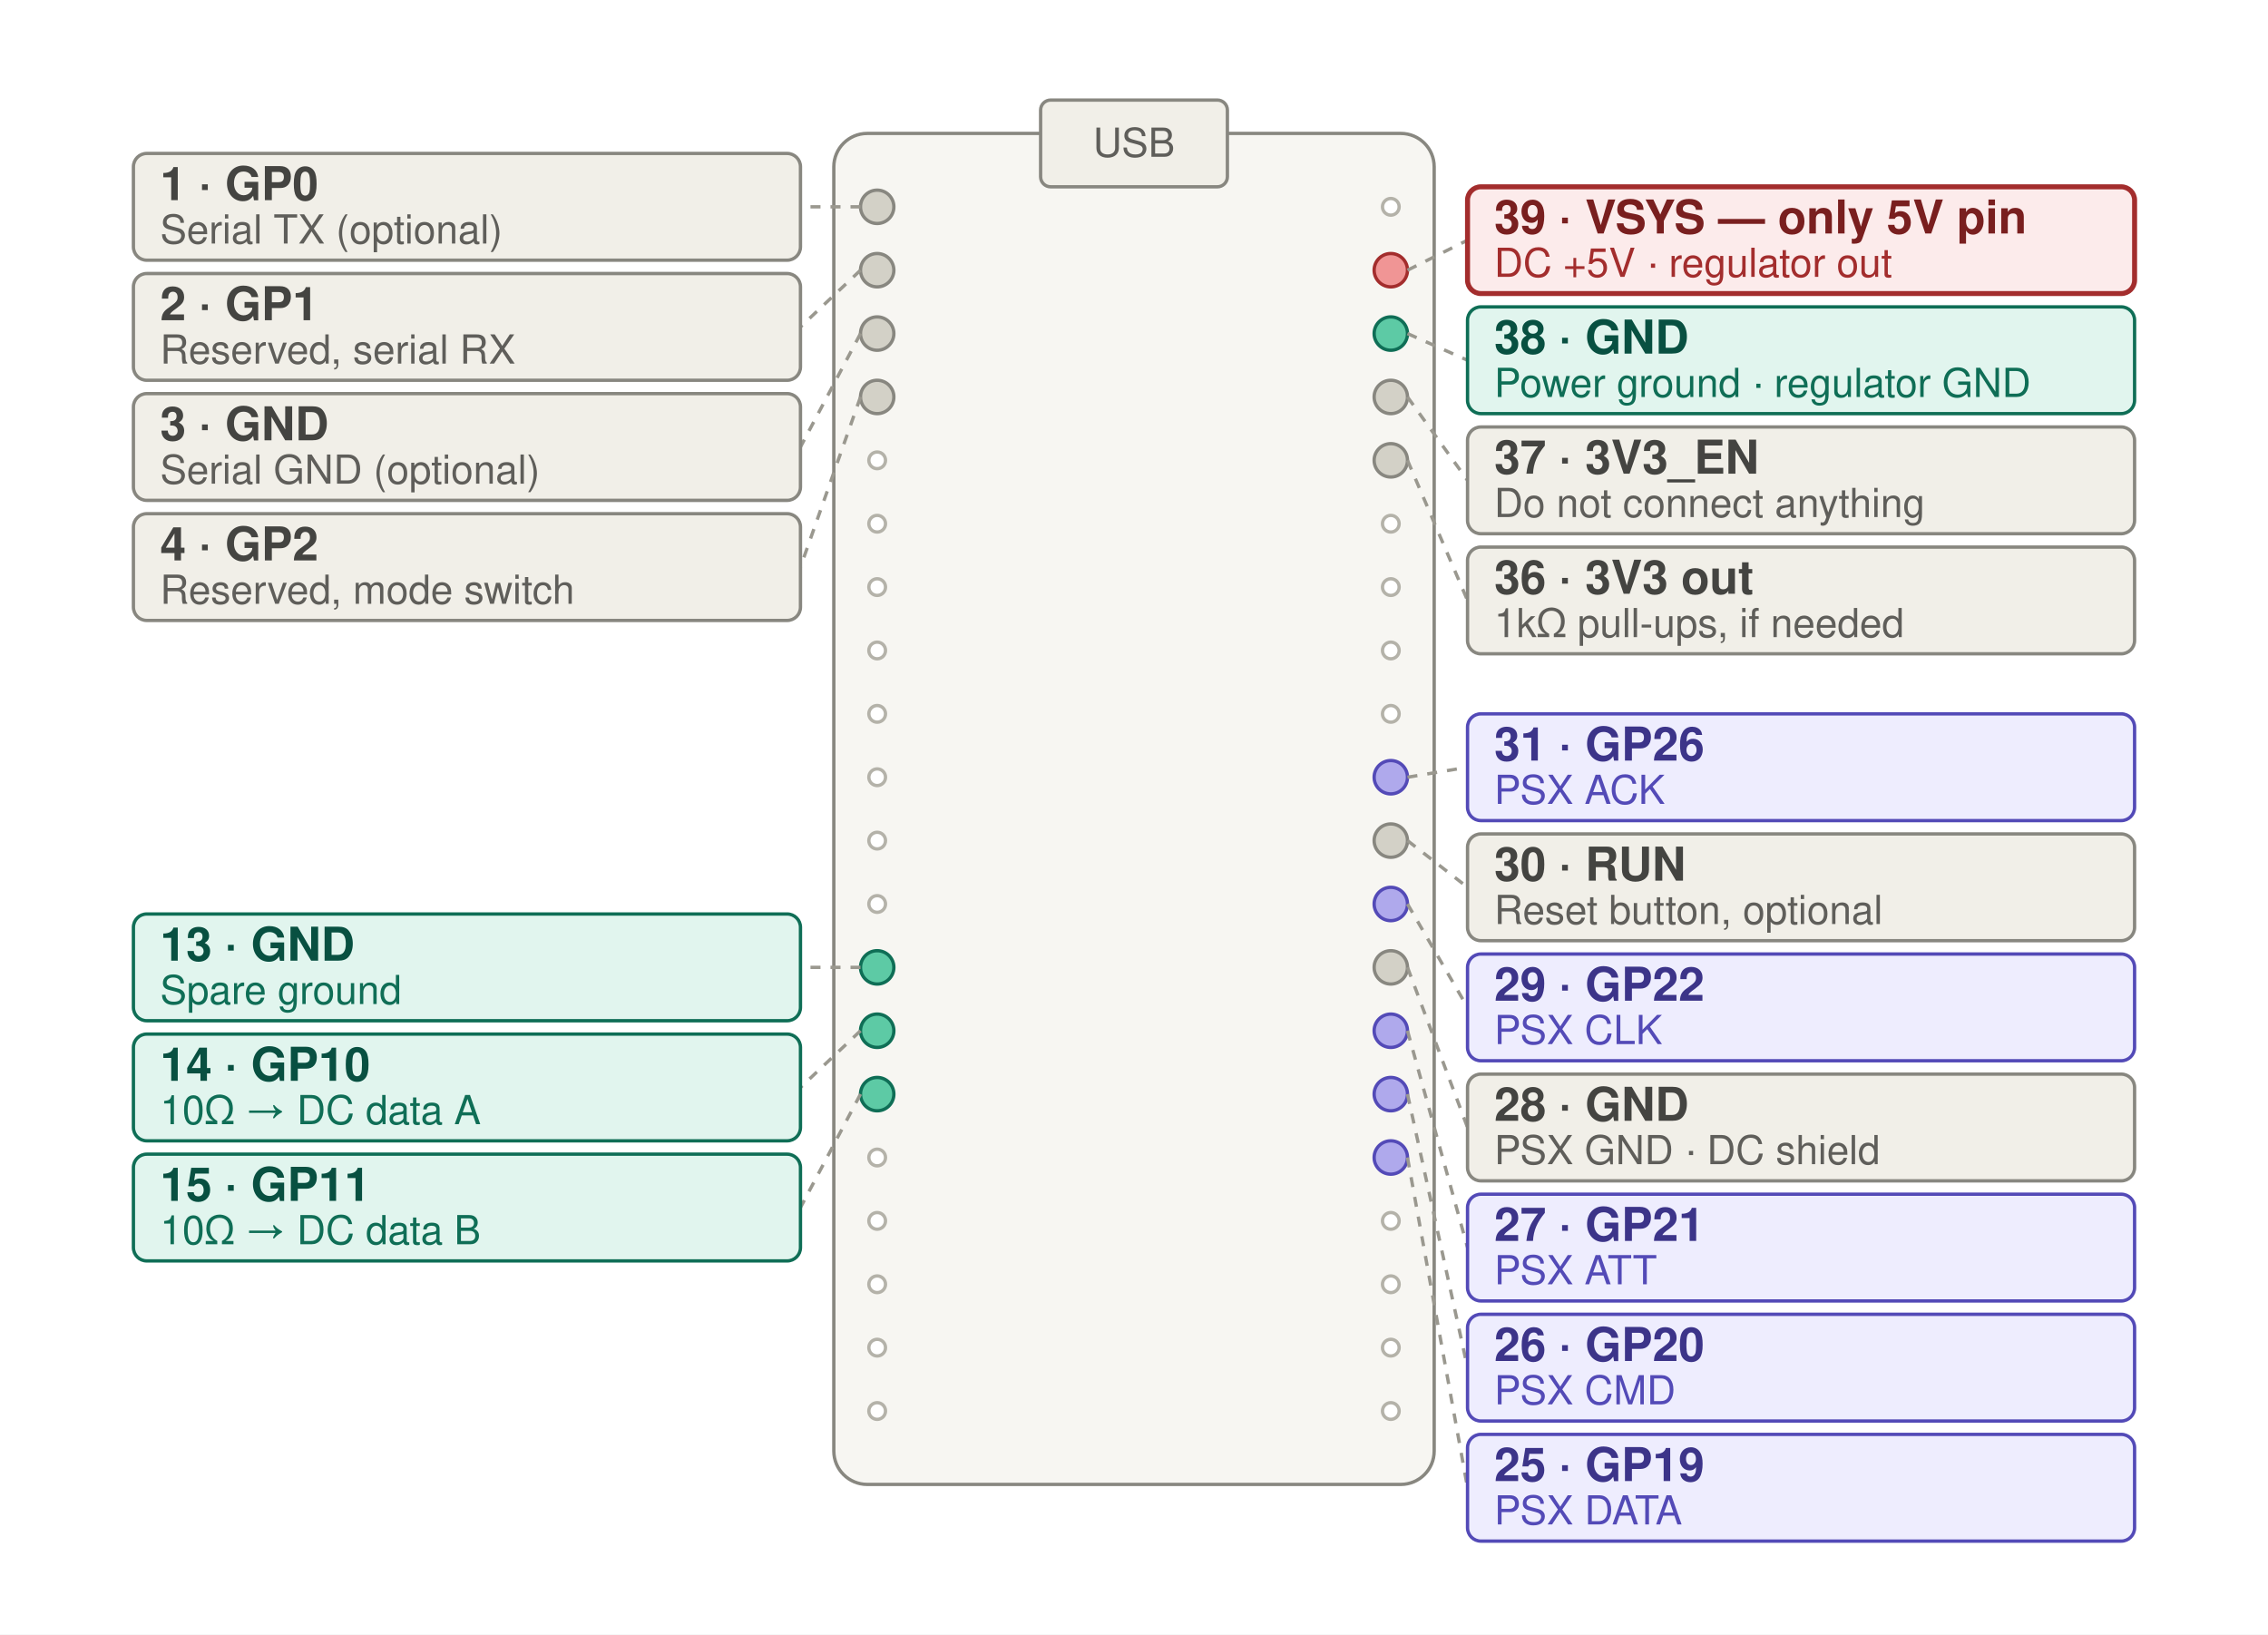
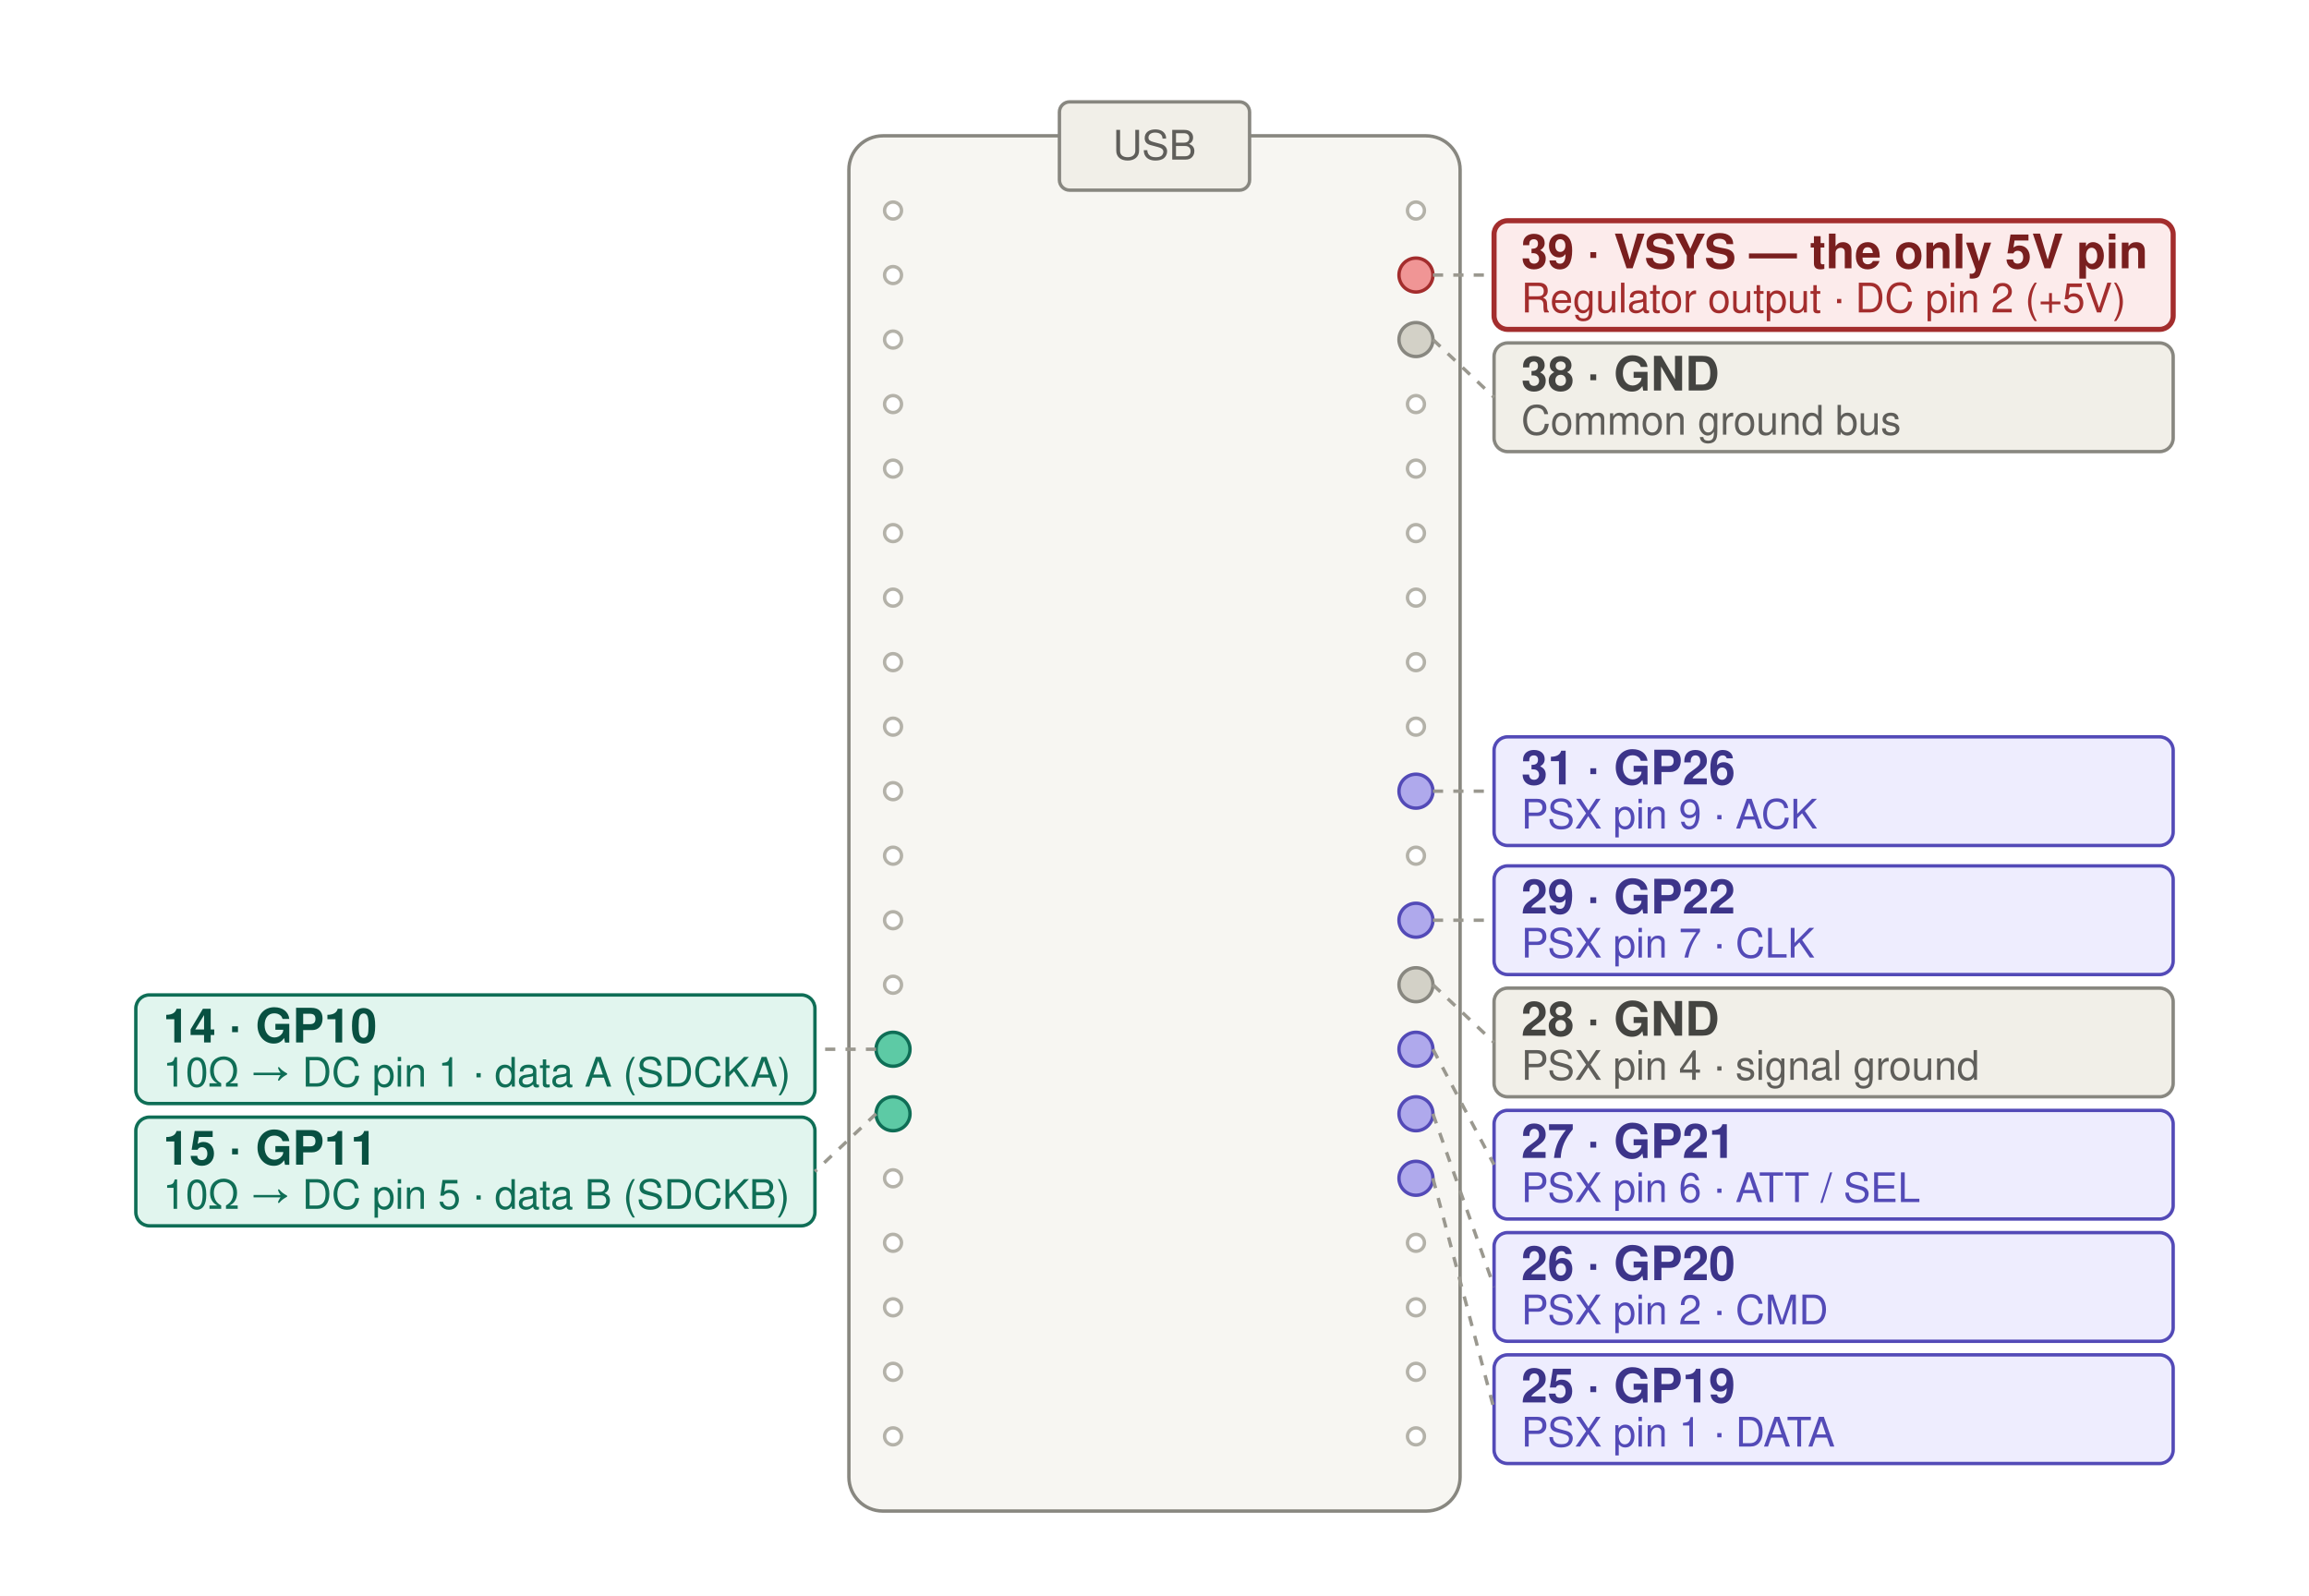
- <svg xmlns="http://www.w3.org/2000/svg" width="680" height="490" viewBox="0 0 680 490" role="img">
+ <svg xmlns="http://www.w3.org/2000/svg" width="680" height="470" viewBox="0 0 680 470" role="img">
  <style>
text { font-family: "Segoe UI", "Helvetica Neue", Helvetica, Arial, sans-serif; }
- .th { font-size: 14px; font-weight: 600; }
- .ts { font-size: 12px; font-weight: 400; }
+ .th { font-size: 14px; font-weight: 600; } .ts { font-size: 12px; font-weight: 400; }
.leader { stroke: #9a988f; stroke-width: 1; stroke-dasharray: 3 3; fill: none; }
- .gray  rect { fill: #F1EFE8; stroke: #888780; stroke-width: 1; }
- .gray  .th  { fill: #444441; } .gray  .ts { fill: #5F5E5A; }
- .teal  rect { fill: #E1F5EE; stroke: #0F6E56; stroke-width: 1; }
- .teal  .th  { fill: #085041; } .teal  .ts { fill: #0F6E56; }
- .purple rect { fill: #EEEDFE; stroke: #534AB7; stroke-width: 1; }
- .purple .th { fill: #3C3489; } .purple .ts { fill: #534AB7; }
- .red   rect { fill: #FCEBEB; stroke: #A32D2D; stroke-width: 1.5; }
- .red   .th  { fill: #791F1F; } .red   .ts { fill: #A32D2D; }
- .pin-gray   { fill: #D3D1C7; stroke: #888780; stroke-width: 1; }
- .pin-teal   { fill: #5DCAA5; stroke: #0F6E56; stroke-width: 1; }
- .pin-purple { fill: #AFA9EC; stroke: #534AB7; stroke-width: 1; }
- .pin-red    { fill: #F09595; stroke: #A32D2D; stroke-width: 1; }
- .pin-unused { fill: #ffffff; stroke: #B4B2A9; stroke-width: 1; }
+ .hole { fill: #ffffff; stroke: #B4B2A9; stroke-width: 1; }
+ .gray rect { fill: #F1EFE8; stroke: #888780; stroke-width: 1; } .gray .th { fill: #444441; } .gray .ts { fill: #5F5E5A; } .gray circle { fill: #D3D1C7; stroke: #888780; stroke-width: 1; }
+ .teal rect { fill: #E1F5EE; stroke: #0F6E56; stroke-width: 1; } .teal .th { fill: #085041; } .teal .ts { fill: #0F6E56; } .teal circle { fill: #5DCAA5; stroke: #0F6E56; stroke-width: 1; }
+ .purple rect { fill: #EEEDFE; stroke: #534AB7; stroke-width: 1; } .purple .th { fill: #3C3489; } .purple .ts { fill: #534AB7; } .purple circle { fill: #AFA9EC; stroke: #534AB7; stroke-width: 1; }
+ .red rect { fill: #FCEBEB; stroke: #A32D2D; stroke-width: 1.5; } .red .th { fill: #791F1F; } .red .ts { fill: #A32D2D; } .red circle { fill: #F09595; stroke: #A32D2D; stroke-width: 1; }
</style>
-   <rect x="0" y="0" width="680" height="490" fill="#ffffff" />
+   <rect x="0" y="0" width="680" height="470" fill="#ffffff" />
  <rect x="250" y="40" width="180" height="405" rx="10" fill="#F7F6F2" stroke="#888780" stroke-width="1" />
  <g class="gray">
    <rect x="312" y="30" width="56" height="26" rx="3" />
    <text class="ts" x="340" y="47" text-anchor="middle">USB</text>
  </g>
-   <g class="pin-unused">
-     <circle cx="263" cy="138" r="2.5" />
-     <circle cx="263" cy="157" r="2.5" />
-     <circle cx="263" cy="176" r="2.5" />
-     <circle cx="263" cy="195" r="2.5" />
-     <circle cx="263" cy="214" r="2.5" />
-     <circle cx="263" cy="233" r="2.5" />
-     <circle cx="263" cy="252" r="2.5" />
-     <circle cx="263" cy="271" r="2.5" />
-     <circle cx="263" cy="347" r="2.5" />
-     <circle cx="263" cy="366" r="2.5" />
-     <circle cx="263" cy="385" r="2.5" />
-     <circle cx="263" cy="404" r="2.5" />
-     <circle cx="263" cy="423" r="2.5" />
-     <circle cx="417" cy="62" r="2.5" />
-     <circle cx="417" cy="157" r="2.5" />
-     <circle cx="417" cy="176" r="2.5" />
-     <circle cx="417" cy="195" r="2.5" />
-     <circle cx="417" cy="214" r="2.5" />
-     <circle cx="417" cy="366" r="2.5" />
-     <circle cx="417" cy="385" r="2.5" />
-     <circle cx="417" cy="404" r="2.5" />
-     <circle cx="417" cy="423" r="2.5" />
+   <circle class="hole" cx="263" cy="62" r="2.5" />
+   <circle class="hole" cx="263" cy="81" r="2.5" />
+   <circle class="hole" cx="263" cy="100" r="2.5" />
+   <circle class="hole" cx="263" cy="119" r="2.5" />
+   <circle class="hole" cx="263" cy="138" r="2.5" />
+   <circle class="hole" cx="263" cy="157" r="2.5" />
+   <circle class="hole" cx="263" cy="176" r="2.5" />
+   <circle class="hole" cx="263" cy="195" r="2.5" />
+   <circle class="hole" cx="263" cy="214" r="2.5" />
+   <circle class="hole" cx="263" cy="233" r="2.5" />
+   <circle class="hole" cx="263" cy="252" r="2.5" />
+   <circle class="hole" cx="263" cy="271" r="2.5" />
+   <circle class="hole" cx="263" cy="290" r="2.5" />
+   <circle class="hole" cx="263" cy="347" r="2.5" />
+   <circle class="hole" cx="263" cy="366" r="2.5" />
+   <circle class="hole" cx="263" cy="385" r="2.5" />
+   <circle class="hole" cx="263" cy="404" r="2.5" />
+   <circle class="hole" cx="263" cy="423" r="2.5" />
+   <circle class="hole" cx="417" cy="423" r="2.5" />
+   <circle class="hole" cx="417" cy="404" r="2.5" />
+   <circle class="hole" cx="417" cy="385" r="2.5" />
+   <circle class="hole" cx="417" cy="366" r="2.5" />
+   <circle class="hole" cx="417" cy="252" r="2.5" />
+   <circle class="hole" cx="417" cy="214" r="2.5" />
+   <circle class="hole" cx="417" cy="195" r="2.5" />
+   <circle class="hole" cx="417" cy="176" r="2.5" />
+   <circle class="hole" cx="417" cy="157" r="2.5" />
+   <circle class="hole" cx="417" cy="138" r="2.5" />
+   <circle class="hole" cx="417" cy="119" r="2.5" />
+   <circle class="hole" cx="417" cy="62" r="2.5" />
+   <g class="teal">
+     <circle cx="263" cy="309" r="5" />
+     <rect x="40" y="293" width="200" height="32" rx="4" />
+     <text class="th" x="48" y="307">14 · GP10</text>
+     <text class="ts" x="48" y="320">10Ω → DC pin 1 · data A (SDCKA)</text>
  </g>
-   <g class="pin-gray">
-     <circle cx="263" cy="62" r="5" />
-     <circle cx="263" cy="81" r="5" />
-     <circle cx="263" cy="100" r="5" />
-     <circle cx="263" cy="119" r="5" />
-     <circle cx="417" cy="119" r="5" />
-     <circle cx="417" cy="138" r="5" />
-     <circle cx="417" cy="252" r="5" />
+   <line class="leader" x1="258" y1="309" x2="240" y2="309" />
+   <g class="teal">
+     <circle cx="263" cy="328" r="5" />
+     <rect x="40" y="329" width="200" height="32" rx="4" />
+     <text class="th" x="48" y="343">15 · GP11</text>
+     <text class="ts" x="48" y="356">10Ω → DC pin 5 · data B (SDCKB)</text>
+   </g>
+   <line class="leader" x1="258" y1="328" x2="240" y2="345" />
+   <g class="red">
+     <circle cx="417" cy="81" r="5" />
+     <rect x="440" y="65" width="200" height="32" rx="4" />
+     <text class="th" x="448" y="79">39 · VSYS — the only 5V pin</text>
+     <text class="ts" x="448" y="92">Regulator output · DC pin 2 (+5V)</text>
+   </g>
+   <line class="leader" x1="422" y1="81" x2="440" y2="81" />
+   <g class="gray">
+     <circle cx="417" cy="100" r="5" />
+     <rect x="440" y="101" width="200" height="32" rx="4" />
+     <text class="th" x="448" y="115">38 · GND</text>
+     <text class="ts" x="448" y="128">Common ground bus</text>
+   </g>
+   <line class="leader" x1="422" y1="100" x2="440" y2="117" />
+   <g class="purple">
+     <circle cx="417" cy="233" r="5" />
+     <rect x="440" y="217" width="200" height="32" rx="4" />
+     <text class="th" x="448" y="231">31 · GP26</text>
+     <text class="ts" x="448" y="244">PSX pin 9 · ACK</text>
+   </g>
+   <line class="leader" x1="422" y1="233" x2="440" y2="233" />
+   <g class="purple">
+     <circle cx="417" cy="271" r="5" />
+     <rect x="440" y="255" width="200" height="32" rx="4" />
+     <text class="th" x="448" y="269">29 · GP22</text>
+     <text class="ts" x="448" y="282">PSX pin 7 · CLK</text>
+   </g>
+   <line class="leader" x1="422" y1="271" x2="440" y2="271" />
+   <g class="gray">
    <circle cx="417" cy="290" r="5" />
+     <rect x="440" y="291" width="200" height="32" rx="4" />
+     <text class="th" x="448" y="305">28 · GND</text>
+     <text class="ts" x="448" y="318">PSX pin 4 · signal ground</text>
  </g>
-   <g class="pin-teal">
-     <circle cx="263" cy="290" r="5" />
-     <circle cx="263" cy="309" r="5" />
-     <circle cx="263" cy="328" r="5" />
-     <circle cx="417" cy="100" r="5" />
+   <line class="leader" x1="422" y1="290" x2="440" y2="307" />
+   <g class="purple">
+     <circle cx="417" cy="309" r="5" />
+     <rect x="440" y="327" width="200" height="32" rx="4" />
+     <text class="th" x="448" y="341">27 · GP21</text>
+     <text class="ts" x="448" y="354">PSX pin 6 · ATT / SEL</text>
  </g>
-   <g class="pin-red">
-     <circle cx="417" cy="81" r="5" />
+   <line class="leader" x1="422" y1="309" x2="440" y2="343" />
+   <g class="purple">
+     <circle cx="417" cy="328" r="5" />
+     <rect x="440" y="363" width="200" height="32" rx="4" />
+     <text class="th" x="448" y="377">26 · GP20</text>
+     <text class="ts" x="448" y="390">PSX pin 2 · CMD</text>
  </g>
-   <g class="pin-purple">
-     <circle cx="417" cy="233" r="5" />
-     <circle cx="417" cy="271" r="5" />
-     <circle cx="417" cy="309" r="5" />
-     <circle cx="417" cy="328" r="5" />
+   <line class="leader" x1="422" y1="328" x2="440" y2="379" />
+   <g class="purple">
    <circle cx="417" cy="347" r="5" />
+     <rect x="440" y="399" width="200" height="32" rx="4" />
+     <text class="th" x="448" y="413">25 · GP19</text>
+     <text class="ts" x="448" y="426">PSX pin 1 · DATA</text>
  </g>
-   <g class="leader">
-     <line x1="258" y1="62" x2="240" y2="62" />
-     <line x1="258" y1="81" x2="240" y2="98" />
-     <line x1="258" y1="100" x2="240" y2="134" />
-     <line x1="258" y1="119" x2="240" y2="170" />
-     <line x1="258" y1="290" x2="240" y2="290" />
-     <line x1="258" y1="309" x2="240" y2="326" />
-     <line x1="258" y1="328" x2="240" y2="362" />
-     <line x1="422" y1="81" x2="440" y2="72" />
-     <line x1="422" y1="100" x2="440" y2="108" />
-     <line x1="422" y1="119" x2="440" y2="144" />
-     <line x1="422" y1="138" x2="440" y2="180" />
-     <line x1="422" y1="233" x2="440" y2="230" />
-     <line x1="422" y1="252" x2="440" y2="266" />
-     <line x1="422" y1="271" x2="440" y2="302" />
-     <line x1="422" y1="290" x2="440" y2="338" />
-     <line x1="422" y1="309" x2="440" y2="374" />
-     <line x1="422" y1="328" x2="440" y2="410" />
-     <line x1="422" y1="347" x2="440" y2="446" />
-   </g>
-   <g class="gray">
-     <rect x="40" y="46" width="200" height="32" rx="4" />
-     <text class="th" x="48" y="60">1 · GP0</text>
-     <text class="ts" x="48" y="73">Serial TX (optional)</text>
-   </g>
-   <g class="gray">
-     <rect x="40" y="82" width="200" height="32" rx="4" />
-     <text class="th" x="48" y="96">2 · GP1</text>
-     <text class="ts" x="48" y="109">Reserved, serial RX</text>
-   </g>
-   <g class="gray">
-     <rect x="40" y="118" width="200" height="32" rx="4" />
-     <text class="th" x="48" y="132">3 · GND</text>
-     <text class="ts" x="48" y="145">Serial GND (optional)</text>
-   </g>
-   <g class="gray">
-     <rect x="40" y="154" width="200" height="32" rx="4" />
-     <text class="th" x="48" y="168">4 · GP2</text>
-     <text class="ts" x="48" y="181">Reserved, mode switch</text>
-   </g>
-   <g class="teal">
-     <rect x="40" y="274" width="200" height="32" rx="4" />
-     <text class="th" x="48" y="288">13 · GND</text>
-     <text class="ts" x="48" y="301">Spare ground</text>
-   </g>
-   <g class="teal">
-     <rect x="40" y="310" width="200" height="32" rx="4" />
-     <text class="th" x="48" y="324">14 · GP10</text>
-     <text class="ts" x="48" y="337">10Ω → DC data A</text>
-   </g>
-   <g class="teal">
-     <rect x="40" y="346" width="200" height="32" rx="4" />
-     <text class="th" x="48" y="360">15 · GP11</text>
-     <text class="ts" x="48" y="373">10Ω → DC data B</text>
-   </g>
-   <g class="red">
-     <rect x="440" y="56" width="200" height="32" rx="4" />
-     <text class="th" x="448" y="70">39 · VSYS — only 5V pin</text>
-     <text class="ts" x="448" y="83">DC +5V · regulator out</text>
-   </g>
-   <g class="teal">
-     <rect x="440" y="92" width="200" height="32" rx="4" />
-     <text class="th" x="448" y="106">38 · GND</text>
-     <text class="ts" x="448" y="119">Power ground · regulator GND</text>
-   </g>
-   <g class="gray">
-     <rect x="440" y="128" width="200" height="32" rx="4" />
-     <text class="th" x="448" y="142">37 · 3V3_EN</text>
-     <text class="ts" x="448" y="155">Do not connect anything</text>
-   </g>
-   <g class="gray">
-     <rect x="440" y="164" width="200" height="32" rx="4" />
-     <text class="th" x="448" y="178">36 · 3V3 out</text>
-     <text class="ts" x="448" y="191">1kΩ pull-ups, if needed</text>
-   </g>
-   <g class="purple">
-     <rect x="440" y="214" width="200" height="32" rx="4" />
-     <text class="th" x="448" y="228">31 · GP26</text>
-     <text class="ts" x="448" y="241">PSX ACK</text>
-   </g>
-   <g class="gray">
-     <rect x="440" y="250" width="200" height="32" rx="4" />
-     <text class="th" x="448" y="264">30 · RUN</text>
-     <text class="ts" x="448" y="277">Reset button, optional</text>
-   </g>
-   <g class="purple">
-     <rect x="440" y="286" width="200" height="32" rx="4" />
-     <text class="th" x="448" y="300">29 · GP22</text>
-     <text class="ts" x="448" y="313">PSX CLK</text>
-   </g>
-   <g class="gray">
-     <rect x="440" y="322" width="200" height="32" rx="4" />
-     <text class="th" x="448" y="336">28 · GND</text>
-     <text class="ts" x="448" y="349">PSX GND · DC shield</text>
-   </g>
-   <g class="purple">
-     <rect x="440" y="358" width="200" height="32" rx="4" />
-     <text class="th" x="448" y="372">27 · GP21</text>
-     <text class="ts" x="448" y="385">PSX ATT</text>
-   </g>
-   <g class="purple">
-     <rect x="440" y="394" width="200" height="32" rx="4" />
-     <text class="th" x="448" y="408">26 · GP20</text>
-     <text class="ts" x="448" y="421">PSX CMD</text>
-   </g>
-   <g class="purple">
-     <rect x="440" y="430" width="200" height="32" rx="4" />
-     <text class="th" x="448" y="444">25 · GP19</text>
-     <text class="ts" x="448" y="457">PSX DATA</text>
-   </g>
+   <line class="leader" x1="422" y1="347" x2="440" y2="415" />
</svg>
